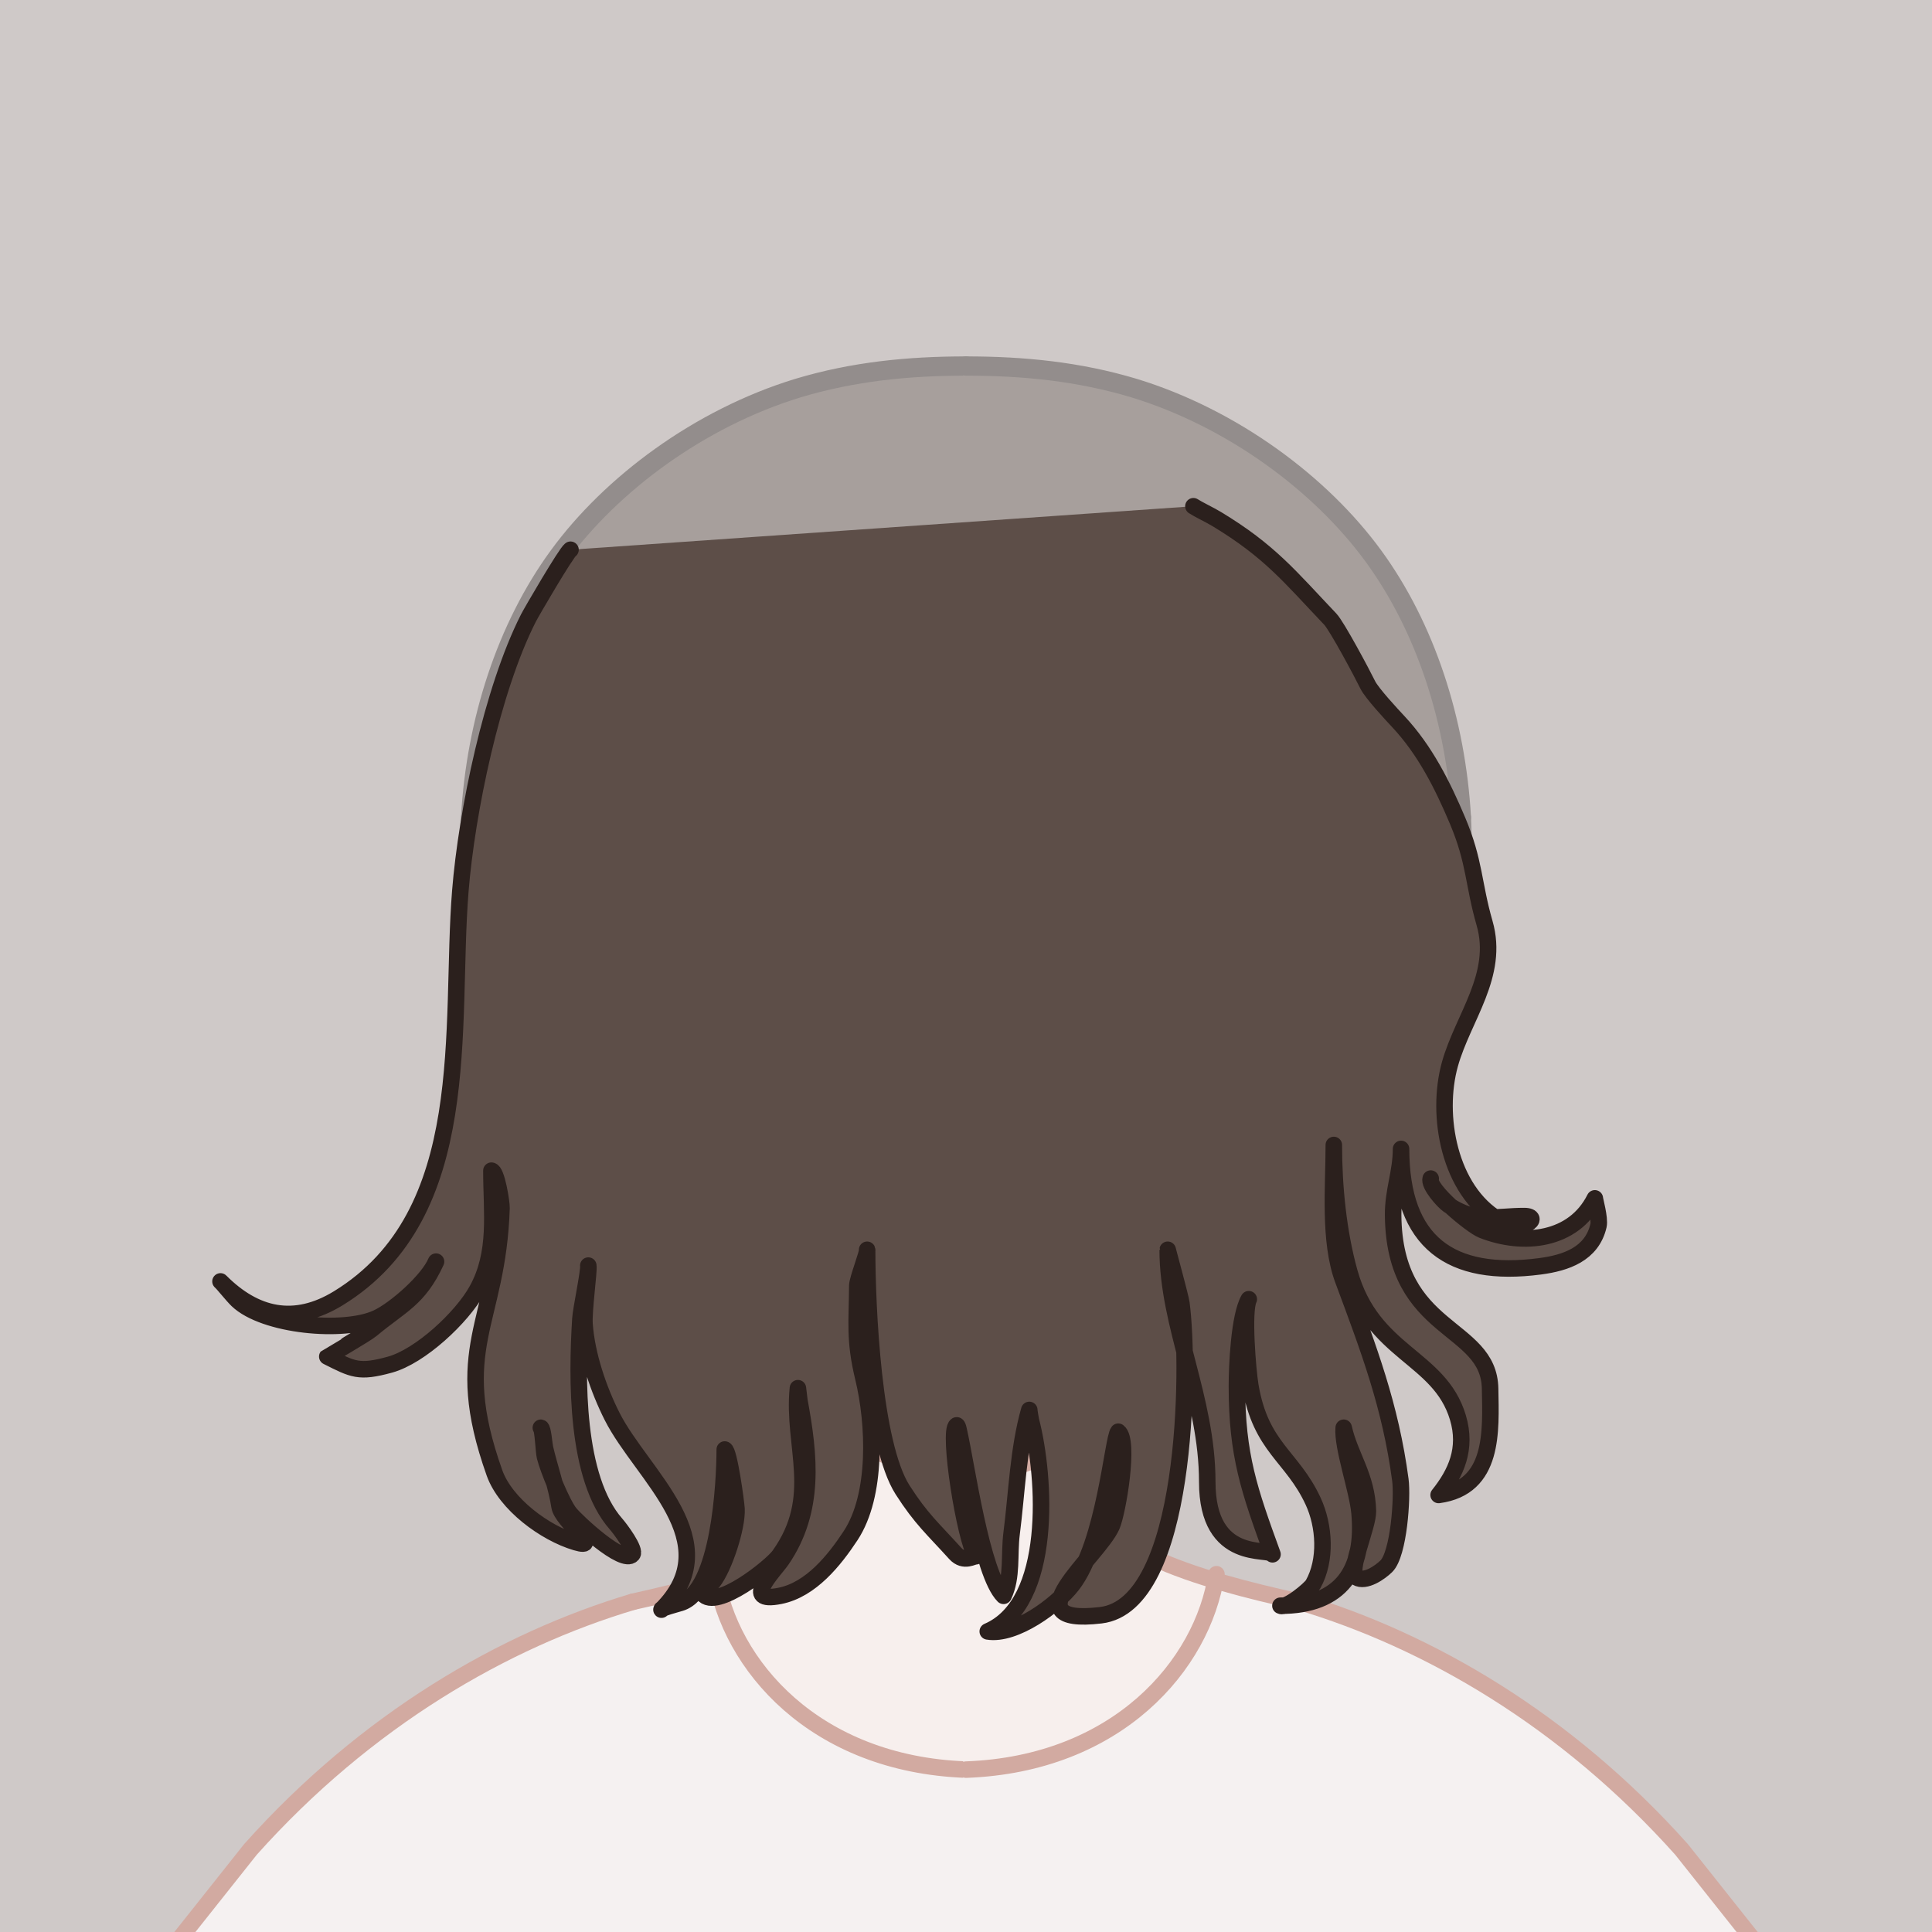
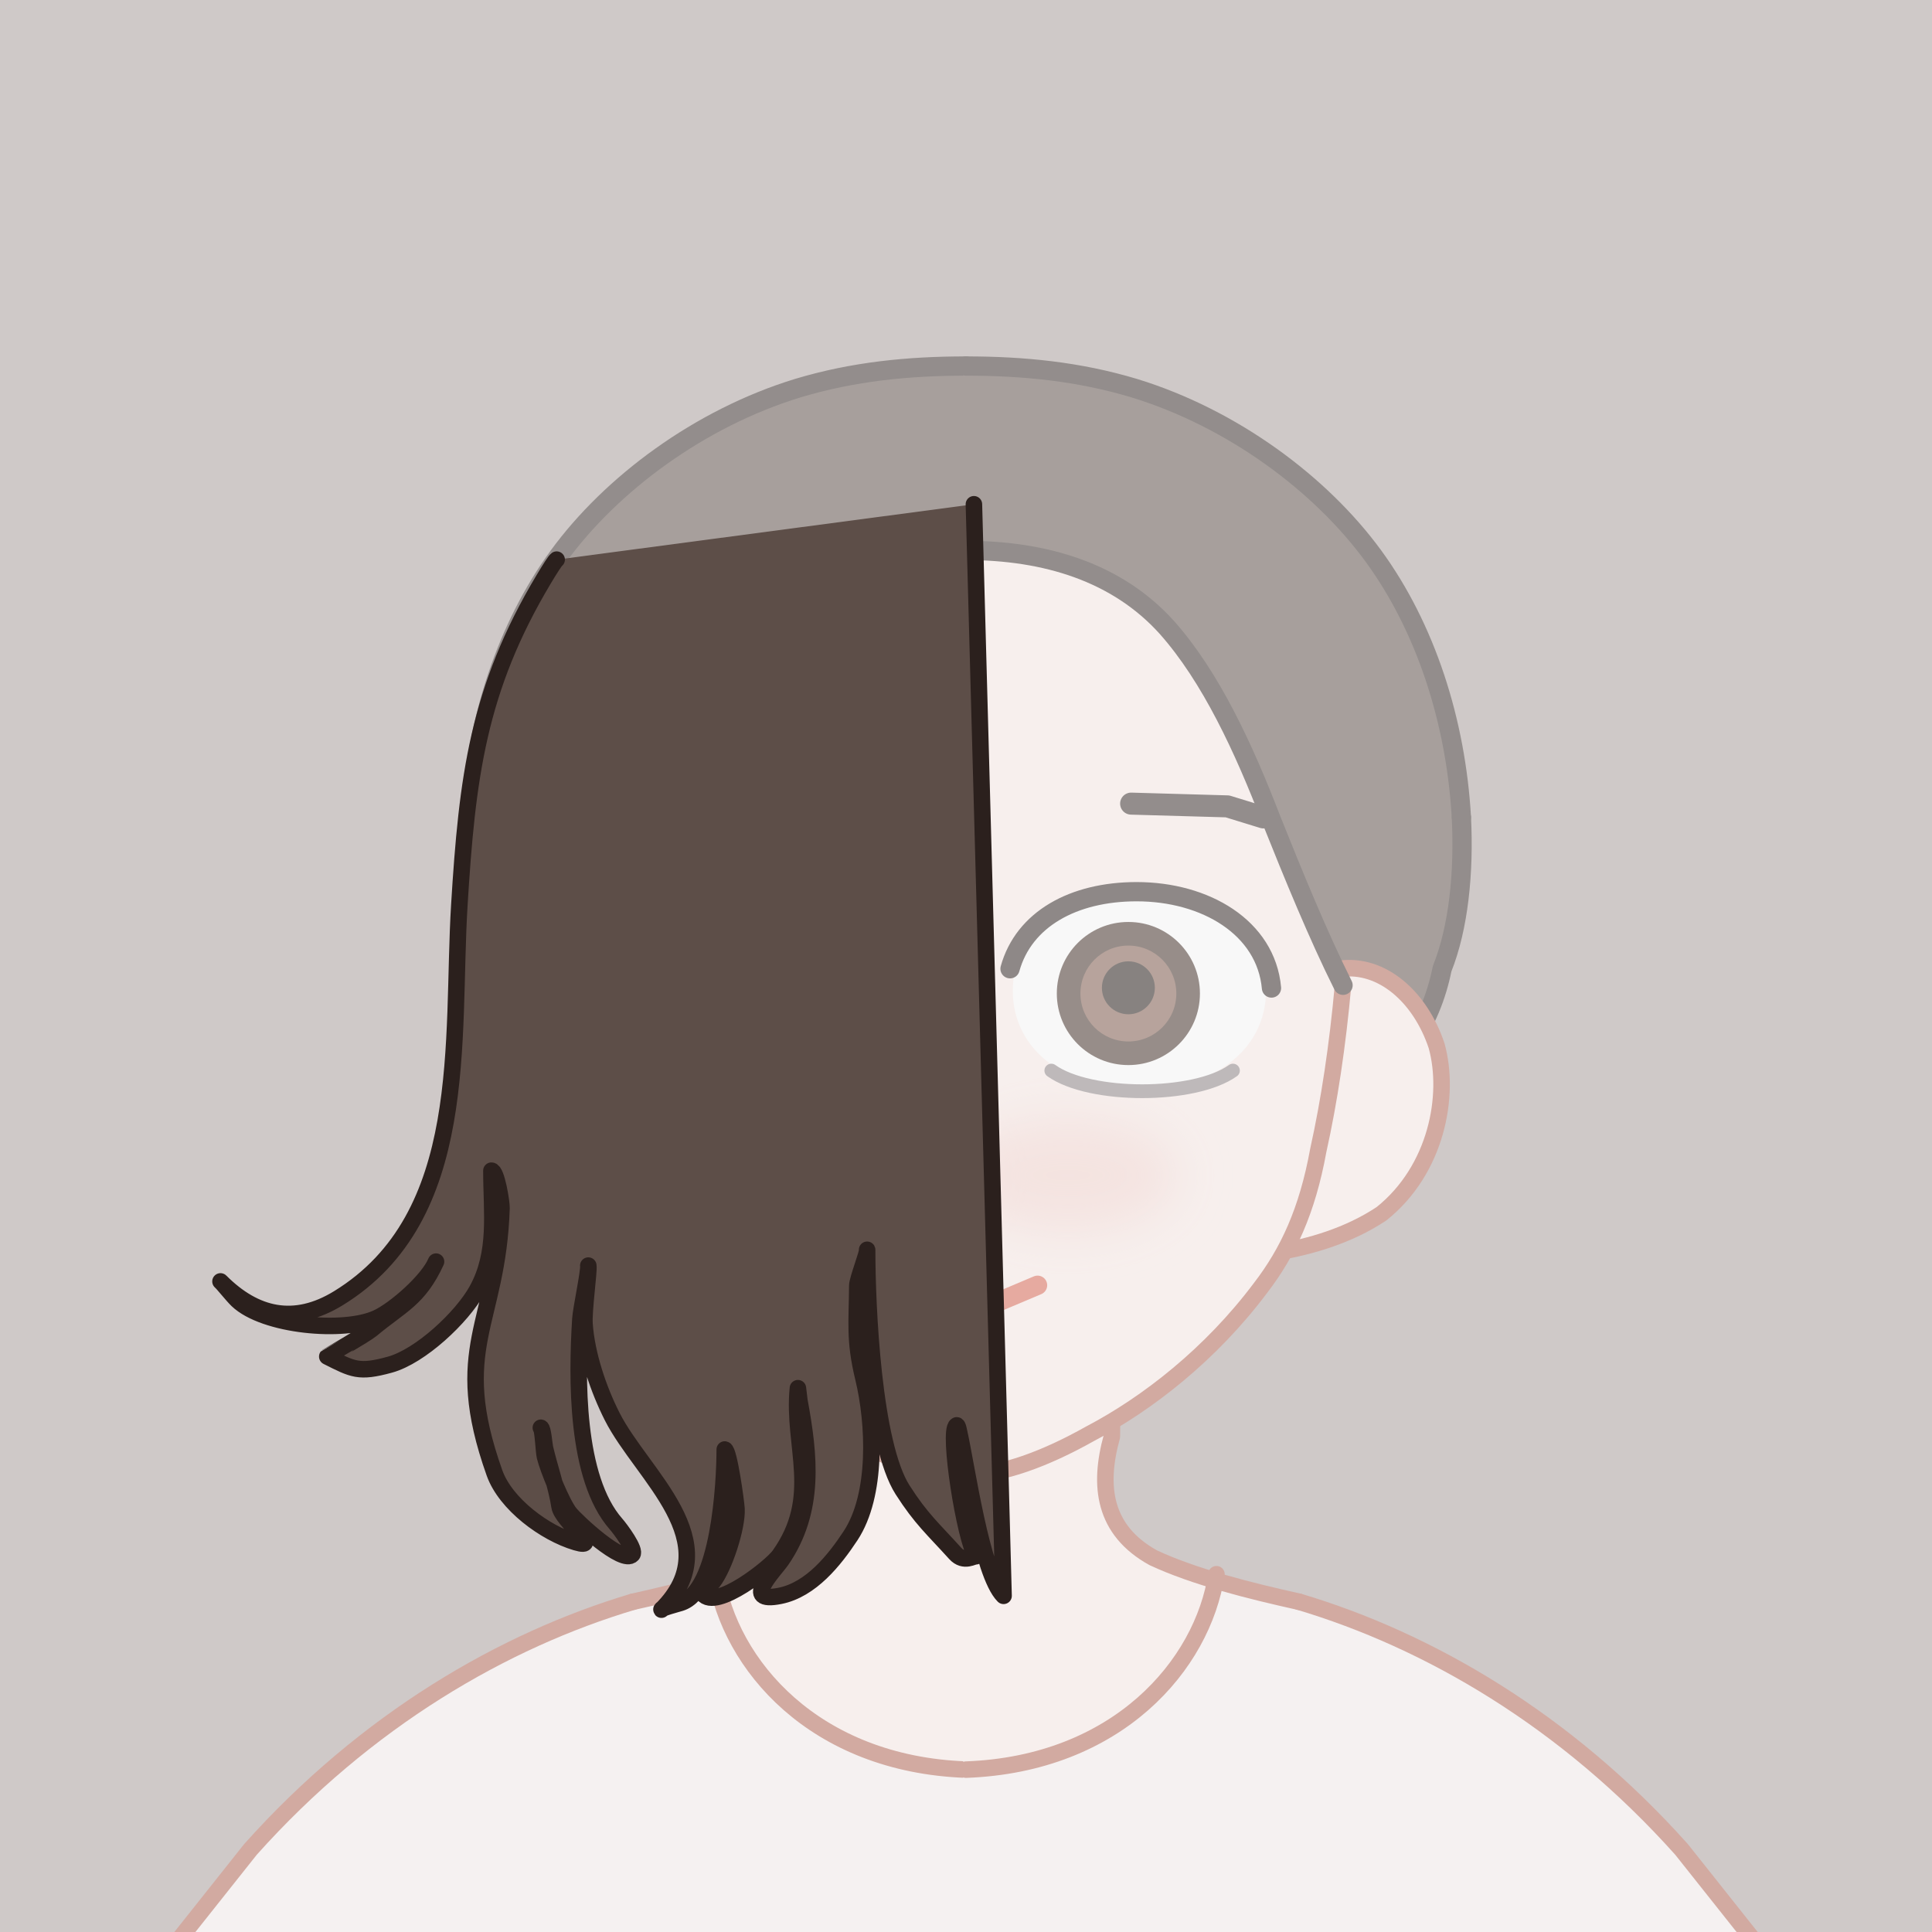
<svg xmlns="http://www.w3.org/2000/svg" width="702" height="702" viewBox="0 0 702 702">
  <defs>
    <clipPath id="clip-path-1">
      <path d="M242 389.2 L386 389.2 L386 464.8 L242 464.8 Z" />
    </clipPath>
    <filter id="filter-1" filterUnits="userSpaceOnUse" x="245" y="377" width="138" height="100" color-interpolation-filters="sRGB">
      <feGaussianBlur in="SourceGraphic" stdDeviation="9" color-interpolation-filters="linearRGB" />
    </filter>
    <clipPath id="clip-path-2">
      <path d="M460 389.2 L316 389.2 L316 464.8 L460 464.8 Z" />
    </clipPath>
    <filter id="filter-2" filterUnits="userSpaceOnUse" x="319" y="377" width="138" height="100" color-interpolation-filters="sRGB">
      <feGaussianBlur in="SourceGraphic" stdDeviation="9" color-interpolation-filters="linearRGB" />
    </filter>
    <clipPath id="clip-path-3">
      <path d="M242 360 C242 338 262 326 288 326 C314 326 334 338 334 360 C334 382 314 396 288 396 C262 396 242 382 242 360 Z" />
    </clipPath>
    <clipPath id="clip-path-4">
      <path d="M460 360 C460 338 440 326 414 326 C388 326 368 338 368 360 C368 382 388 396 414 396 C440 396 460 382 460 360 Z" />
    </clipPath>
  </defs>
  <g id="_ref">
    <g opacity="0.5">
      <rect x="0" y="0" width="702" height="702" fill="#ada19f" />
      <g data-layer="body">
        <g>
          <path d="M260 573 L230 582 C183 596 133 625 91 672 L60 712 L352 712 L352 643 C296 641 265 605 260 573 Z" fill="#f9f2f1" />
          <path d="M296 490 L298 522 C303 540 301 556 283 566 L260 573 C265 605 296 641 352 643 L352 490 Z" fill="#fdeeea" />
          <path d="M230 582 C183 596 133 625 91 672 L64 706" fill="none" stroke="#b46352" stroke-width="6" stroke-linecap="round" stroke-linejoin="round" />
          <path d="M296 500 C298 510 298 516 298 522 C303 540 301 556 283 566 C268 573 248 578 230 582" fill="none" stroke="#b46352" stroke-width="6" stroke-linecap="round" stroke-linejoin="round" />
          <path d="M260 572 C265 605 296 641 351 643" fill="none" stroke="#b46352" stroke-width="6" stroke-linecap="round" stroke-linejoin="round" />
        </g>
        <g>
          <path d="M442 573 L472 582 C519 596 569 625 611 672 L642 712 L350 712 L350 643 C406 641 437 605 442 573 Z" fill="#f9f2f1" />
          <path d="M406 490 L404 522 C399 540 401 556 419 566 L442 573 C437 605 406 641 350 643 L350 490 Z" fill="#fdeeea" />
          <path d="M472 582 C519 596 569 625 611 672 L638 706" fill="none" stroke="#b46352" stroke-width="6" stroke-linecap="round" stroke-linejoin="round" />
          <path d="M406 500 C404 510 404 516 404 522 C399 540 401 556 419 566 C434 573 454 578 472 582" fill="none" stroke="#b46352" stroke-width="6" stroke-linecap="round" stroke-linejoin="round" />
          <path d="M442 572 C437 605 406 641 351 643" fill="none" stroke="#b46352" stroke-width="6" stroke-linecap="round" stroke-linejoin="round" />
        </g>
      </g>
      <g data-layer="hairBase">
        <g>
          <path d="M352 133 L351 133 C330 133 310 135 290 141 C254 152 222 176 203 202 C184 228 173 262 171 297 C170 317 172 337 178 352 C180 362 184 372 190 380 L198 386 L352 386 Z" fill="#5d4e48" />
          <path d="M351 133 C330 133 310 135 290 141 C254 152 222 176 203 202 C184 228 173 262 171 297" fill="none" stroke="#352a27" stroke-width="7" stroke-linecap="round" stroke-linejoin="round" />
          <path d="M171 297 C170 317 172 337 178 352 C180 362 184 372 190 380" fill="none" stroke="#352a27" stroke-width="7" stroke-linecap="round" stroke-linejoin="round" />
        </g>
        <g>
          <path d="M350 133 L351 133 C372 133 392 135 412 141 C448 152 480 176 499 202 C518 228 529 262 531 297 C532 317 530 337 524 352 C522 362 518 372 512 380 L504 386 L350 386 Z" fill="#5d4e48" />
          <path d="M351 133 C372 133 392 135 412 141 C448 152 480 176 499 202 C518 228 529 262 531 297" fill="none" stroke="#352a27" stroke-width="7" stroke-linecap="round" stroke-linejoin="round" />
          <path d="M531 297 C532 317 530 337 524 352 C522 362 518 372 512 380" fill="none" stroke="#352a27" stroke-width="7" stroke-linecap="round" stroke-linejoin="round" />
        </g>
      </g>
      <g data-layer="ear">
        <g>
          <path d="M215 352 C200 350 186 362 180 380 C175 398 180 425 200 441 C212 449 226 453 238 455 L225 380 Z" fill="#fdeeea" />
          <path d="M215 352 C200 350 186 362 180 380 C175 398 180 425 200 441 C212 449 226 453 238 455" fill="none" stroke="#b46352" stroke-width="6" stroke-linecap="round" stroke-linejoin="round" />
        </g>
        <g>
          <path d="M487 352 C502 350 516 362 522 380 C527 398 522 425 502 441 C490 449 476 453 464 455 L477 380 Z" fill="#fdeeea" />
          <path d="M487 352 C502 350 516 362 522 380 C527 398 522 425 502 441 C490 449 476 453 464 455" fill="none" stroke="#b46352" stroke-width="6" stroke-linecap="round" stroke-linejoin="round" />
        </g>
      </g>
      <g data-layer="face">
        <g>
          <path d="M352 200 L351 200 C322 200 296 208 278 228 C262 246 250 272 240 298 C232 318 223 340 214 358 C216 380 219 400 223 418 C227 440 234 455 244 468 C262 492 285 510 306 521 C322 530 338 536 351 536 L352 536 Z" fill="#fdeeea" />
          <path d="M214 358 C216 380 219 400 223 418 C227 440 234 455 244 468 C262 492 285 510 306 521 C322 530 338 536 351 536" fill="none" stroke="#b46352" stroke-width="6" stroke-linecap="round" stroke-linejoin="round" />
        </g>
        <g>
          <path d="M350 200 L351 200 C380 200 406 208 424 228 C440 246 452 272 462 298 C470 318 479 340 488 358 C486 380 483 400 479 418 C475 440 468 455 458 468 C440 492 417 510 396 521 C380 530 364 536 351 536 L350 536 Z" fill="#fdeeea" />
          <path d="M488 358 C486 380 483 400 479 418 C475 440 468 455 458 468 C440 492 417 510 396 521 C380 530 364 536 351 536" fill="none" stroke="#b46352" stroke-width="6" stroke-linecap="round" stroke-linejoin="round" />
        </g>
      </g>
      <g data-layer="makeup">
        <g clip-path="url(#clip-path-1)">
          <g filter="url(#filter-1)">
            <ellipse cx="314" cy="427" rx="40" ry="21" fill="#f3bfb8" opacity="0.5" />
          </g>
        </g>
        <g clip-path="url(#clip-path-2)">
          <g filter="url(#filter-2)">
            <ellipse cx="388" cy="427" rx="40" ry="21" fill="#f3bfb8" opacity="0.5" />
          </g>
        </g>
      </g>
      <g data-layer="mouth">
        <line x1="325" y1="467" x2="351" y2="478" fill="none" stroke="#dc6450" stroke-width="7" stroke-linecap="round" stroke-linejoin="round" />
        <line x1="377" y1="467" x2="351" y2="478" fill="none" stroke="#dc6450" stroke-width="7" stroke-linecap="round" stroke-linejoin="round" />
        <line x1="351" y1="419" x2="351" y2="429" fill="none" stroke="#b98a88" stroke-width="5" stroke-linecap="round" />
      </g>
      <g data-layer="eye">
        <path d="M242 360 C242 338 262 326 288 326 C314 326 334 338 334 360 C334 382 314 396 288 396 C262 396 242 382 242 360 Z" fill="#ffffff" />
        <g clip-path="url(#clip-path-3)">
          <g>
            <circle cx="292" cy="361" r="26" fill="#3e2a22" />
            <circle cx="292" cy="361" r="17.42" fill="#7e5647" />
            <circle cx="292" cy="358.92" r="9.62" fill="#1e1410" />
          </g>
        </g>
        <g>
          <path d="M254 389 C268 399 306 399 320 389" fill="none" stroke="#8b8284" stroke-width="5" stroke-linecap="round" />
          <path d="M240 359 C242 337 264 324 289 324 C312 324 330 334 335 352" fill="none" stroke="#2b201d" stroke-width="7" stroke-linecap="round" stroke-linejoin="round" />
        </g>
        <g>
          <path d="M460 360 C460 338 440 326 414 326 C388 326 368 338 368 360 C368 382 388 396 414 396 C440 396 460 382 460 360 Z" fill="#ffffff" />
          <g clip-path="url(#clip-path-4)">
            <g>
              <circle cx="410" cy="361" r="26" fill="#3e2a22" />
              <circle cx="410" cy="361" r="17.42" fill="#7e5647" />
              <circle cx="410" cy="358.92" r="9.62" fill="#1e1410" />
            </g>
          </g>
          <g>
            <path d="M448 389 C434 399 396 399 382 389" fill="none" stroke="#8b8284" stroke-width="5" stroke-linecap="round" />
            <path d="M462 359 C460 337 438 324 413 324 C390 324 372 334 367 352" fill="none" stroke="#2b201d" stroke-width="7" stroke-linecap="round" stroke-linejoin="round" />
          </g>
        </g>
      </g>
      <g data-layer="hairLine">
        <path d="M351 200 C322 200 296 208 278 228 C262 246 250 272 240 298 C232 318 223 340 214 358" fill="none" stroke="#352a27" stroke-width="7" stroke-linecap="round" stroke-linejoin="round" />
        <path d="M351 200 C380 200 406 208 424 228 C440 246 452 272 462 298 C470 318 479 340 488 358" fill="none" stroke="#352a27" stroke-width="7" stroke-linecap="round" stroke-linejoin="round" />
      </g>
      <g data-layer="brow">
        <polyline points="243,297 256,293 291,292" fill="none" stroke="#352a27" stroke-width="8" stroke-linecap="round" stroke-linejoin="round" />
        <polyline points="459,297 446,293 411,292" fill="none" stroke="#352a27" stroke-width="8" stroke-linecap="round" stroke-linejoin="round" />
      </g>
    </g>
  </g>
-   <g id="hairBack-full">
-     <path d="M207.295 199.75 C205.688 200.821 193.166 222.278 191.983 224.61 C178.787 250.626 169.563 295.012 167.258 323.823 C163.326 372.966 173.001 441.059 122.886 471.752 C106.965 481.502 92.733 478.223 80.116 465.605 C80.849 466.155 84.484 470.752 86.227 472.42 C95.957 481.734 124.857 484.499 136.95 478.909 C143.629 475.822 155.665 465.148 158.435 458.42 C152.095 472.156 145.675 474.134 134.99 483.062 C132.798 484.894 118.981 492.822 118.916 492.909 C128.279 497.591 130.344 498.96 141.636 495.867 C152.78 492.815 167.876 478.635 173.316 468.754 C180.881 455.014 178.554 440.603 178.554 425.367 C180.461 425.367 182.29 436.957 182.227 438.921 C180.868 481.454 163.43 489.517 179.675 535.185 C183.715 546.541 197.999 557.059 209.251 560.385 C219.076 563.29 204.104 552.68 203.312 547.386 C202.295 540.582 199.624 533.022 198.029 526.18 C197.732 524.905 197.302 518.933 196.517 518.776 C197.292 519.241 197.548 527.384 198.002 529.261 C199.074 533.694 204.262 546.403 207.046 549.842 C209.599 552.994 226.352 568.614 229.74 564.826 C231.157 563.24 225.364 555.498 223.841 553.768 C209.071 536.989 209.564 500.5 210.887 479.257 C211.123 475.472 214.067 461.994 213.762 459.857 C214.126 461.681 212.035 476.156 212.388 481.129 C213.177 492.244 217.44 504.832 222.429 514.689 C233.263 536.097 265.097 560.13 240.347 584.88 C239.955 584.39 245.968 582.827 247.29 582.416 C261.335 578.046 263.34 538.774 263.34 526.68 C264.925 527.076 267.491 545.872 267.611 548.264 C267.944 554.927 263.15 569.591 259.029 574.821 C258.618 575.342 254.878 578.432 255.362 579.077 C260.086 585.367 280.3 569.197 283.136 565.224 C298.49 543.716 287.791 525.747 289.925 504.405 L290.465 508.912 C294.174 529.038 296.302 548.798 284.065 566.751 C281.275 570.846 269.134 582.743 283.459 579.851 C294.69 577.583 303.197 566.911 309.067 557.993 C318.81 543.191 317.719 517.215 313.69 500.626 C310.341 486.836 311.42 480.34 311.501 467.145 C311.515 464.817 315.471 454.904 315.074 454.108 C315.074 474.82 317.278 524.649 327.965 541.361 C334.735 551.946 338.994 555.478 347.099 564.453 C350.287 567.983 353.746 565.268 354.593 565.48 C350.574 559.453 344.306 519.923 347.565 517.928 C347.989 517.669 348.382 519.827 348.411 519.952 C351.228 532.256 356.676 571.875 364.652 579.851 C367.943 572.902 366.573 564.991 367.577 557.169 C369.455 542.552 369.955 526.442 373.993 512.309 C373.882 512.236 374.539 515.961 374.617 516.261 C379.917 536.67 382.77 582.556 358.904 592.784 C368.77 594.428 383.905 583.267 389.604 575.908 C401.339 560.755 404.272 522.678 406.327 520.213 C410.558 523.386 406.165 549.463 403.963 554.46 C399.029 565.661 366.353 590.875 399.966 586.903 C431.577 583.167 432.382 496.994 429.26 473.538 C428.941 471.146 424.261 454.222 424.29 454.108 C424.29 481.752 438.66 508.089 438.66 538.434 C438.66 568.098 461.332 562.163 462.372 564.762 C453.951 541.606 449.438 528.87 449.438 503.691 C449.438 496.577 450.177 478.324 453.749 472.072 C451.587 476.395 453.418 498.176 454.309 503.48 C458.099 526.039 469.48 528.952 477.142 545.498 C481.273 554.419 482.061 566.896 477.098 575.684 C476.101 577.449 467.462 584.551 465.246 583.443 C487.415 583.443 495.892 570.533 493.987 549.672 C493.229 541.381 487.61 525.686 488.238 518.776 C490.52 529.041 496.765 536.491 497.037 549.08 C497.158 554.702 489.492 571.167 492.921 573.175 C496.16 575.071 501.479 571.313 503.736 569.096 C508.251 564.659 509.679 544.138 508.827 537.733 C505.254 510.859 497.368 490.186 488.025 465.088 C482.754 450.928 484.646 431.09 484.646 416.027 C484.646 431.043 486.263 447.703 490.311 462.216 C498.606 491.96 523.017 492.726 529.722 515.014 C533.16 526.444 529.002 535.362 522.728 543.206 C543.045 540.435 541.687 519.859 541.436 504.592 C541.05 481.122 506.558 484.745 506.2 441.516 C506.126 432.676 509.076 425.964 509.076 417.464 C509.076 451.471 527.093 464.389 559.581 460.118 C568.984 458.882 578.417 455.694 580.816 445.34 C581.425 442.711 579.405 435.685 579.491 435.427 C571.781 450.848 553.487 452.855 538.535 446.923 C534.625 445.372 518.562 432.115 519.854 428.242 C519.077 430.572 524.536 436.66 526.32 437.846 C536.499 444.615 543.432 441.836 553.83 441.862 C560.43 441.878 553.518 448.583 544.45 443.17 C526.577 432.5 521.608 405.327 526.843 386.642 C531.597 369.677 544.872 354.359 539.427 335.444 C535.262 320.973 535.924 313.176 529.614 298.211 C524.145 285.241 517.773 272.563 508.096 262.217 C505.752 259.71 498.452 251.864 496.981 248.858 C494.833 244.469 485.758 227.488 483.364 224.971 C468.588 209.436 461.464 200.315 442.119 188.612 C439.681 187.137 435.286 185.046 433.631 183.943" fill="#5d4e48" stroke="#2b201d" stroke-width="6" stroke-linecap="round" stroke-linejoin="round" />
+   <g id="hairBack-half">
+     <path d="M353.874 183.224 L364.652 579.851 C356.676 571.875 351.228 532.256 348.411 519.952 C348.382 519.827 347.989 517.669 347.565 517.928 C344.306 519.923 350.574 559.453 354.593 565.48 C353.746 565.268 350.287 567.983 347.099 564.453 C338.994 555.478 334.735 551.946 327.965 541.361 C317.278 524.649 315.074 474.82 315.074 454.108 C315.471 454.904 311.515 464.817 311.501 467.145 C311.42 480.34 310.341 486.836 313.69 500.626 C317.719 517.215 318.81 543.191 309.067 557.993 C303.197 566.911 294.69 577.583 283.459 579.851 C269.134 582.743 281.275 570.846 284.065 566.751 C296.302 548.798 294.174 529.038 290.465 508.912 L289.925 504.405 C287.791 525.747 298.49 543.716 283.136 565.224 C280.3 569.197 260.086 585.367 255.362 579.077 C254.878 578.432 258.618 575.342 259.029 574.821 C263.15 569.591 267.944 554.927 267.611 548.264 C267.491 545.872 264.925 527.076 263.34 526.68 C263.34 538.774 261.335 578.046 247.29 582.416 C245.968 582.827 239.955 584.39 240.347 584.88 C265.097 560.13 233.263 536.097 222.429 514.689 C217.44 504.832 213.177 492.244 212.388 481.129 C212.035 476.156 214.126 461.681 213.762 459.857 C214.067 461.994 211.123 475.472 210.887 479.257 C209.564 500.5 209.071 536.989 223.841 553.768 C225.364 555.498 231.157 563.24 229.74 564.826 C226.352 568.614 209.599 552.994 207.046 549.842 C204.262 546.403 199.074 533.694 198.002 529.261 C197.548 527.384 197.292 519.241 196.517 518.776 C197.302 518.933 197.732 524.905 198.029 526.18 C199.624 533.022 202.295 540.582 203.312 547.386 C204.104 552.68 219.076 563.29 209.251 560.385 C197.999 557.059 183.715 546.541 179.675 535.185 C163.43 489.517 180.868 481.454 182.227 438.921 C182.29 436.957 180.461 425.367 178.554 425.367 C178.554 440.603 180.881 455.014 173.316 468.754 C167.876 478.635 152.78 492.815 141.636 495.867 C130.344 498.96 128.279 497.591 118.916 492.909 C118.981 492.822 132.798 484.894 134.99 483.062 C145.675 474.134 152.095 472.156 158.435 458.42 C155.665 465.148 143.629 475.822 136.95 478.909 C124.857 484.499 95.957 481.734 86.227 472.42 C84.484 470.752 80.849 466.155 80.116 465.605 C92.733 478.223 106.965 481.502 122.886 471.752 C171.282 442.112 163.919 377.593 166.898 328.945 C169.729 282.727 173.562 250.512 197.654 210.312 C199.899 206.565 201.729 203.7 202.265 203.343" fill="#5d4e48" stroke="#2b201d" stroke-width="6" stroke-linecap="round" stroke-linejoin="round" />
  </g>
</svg>
